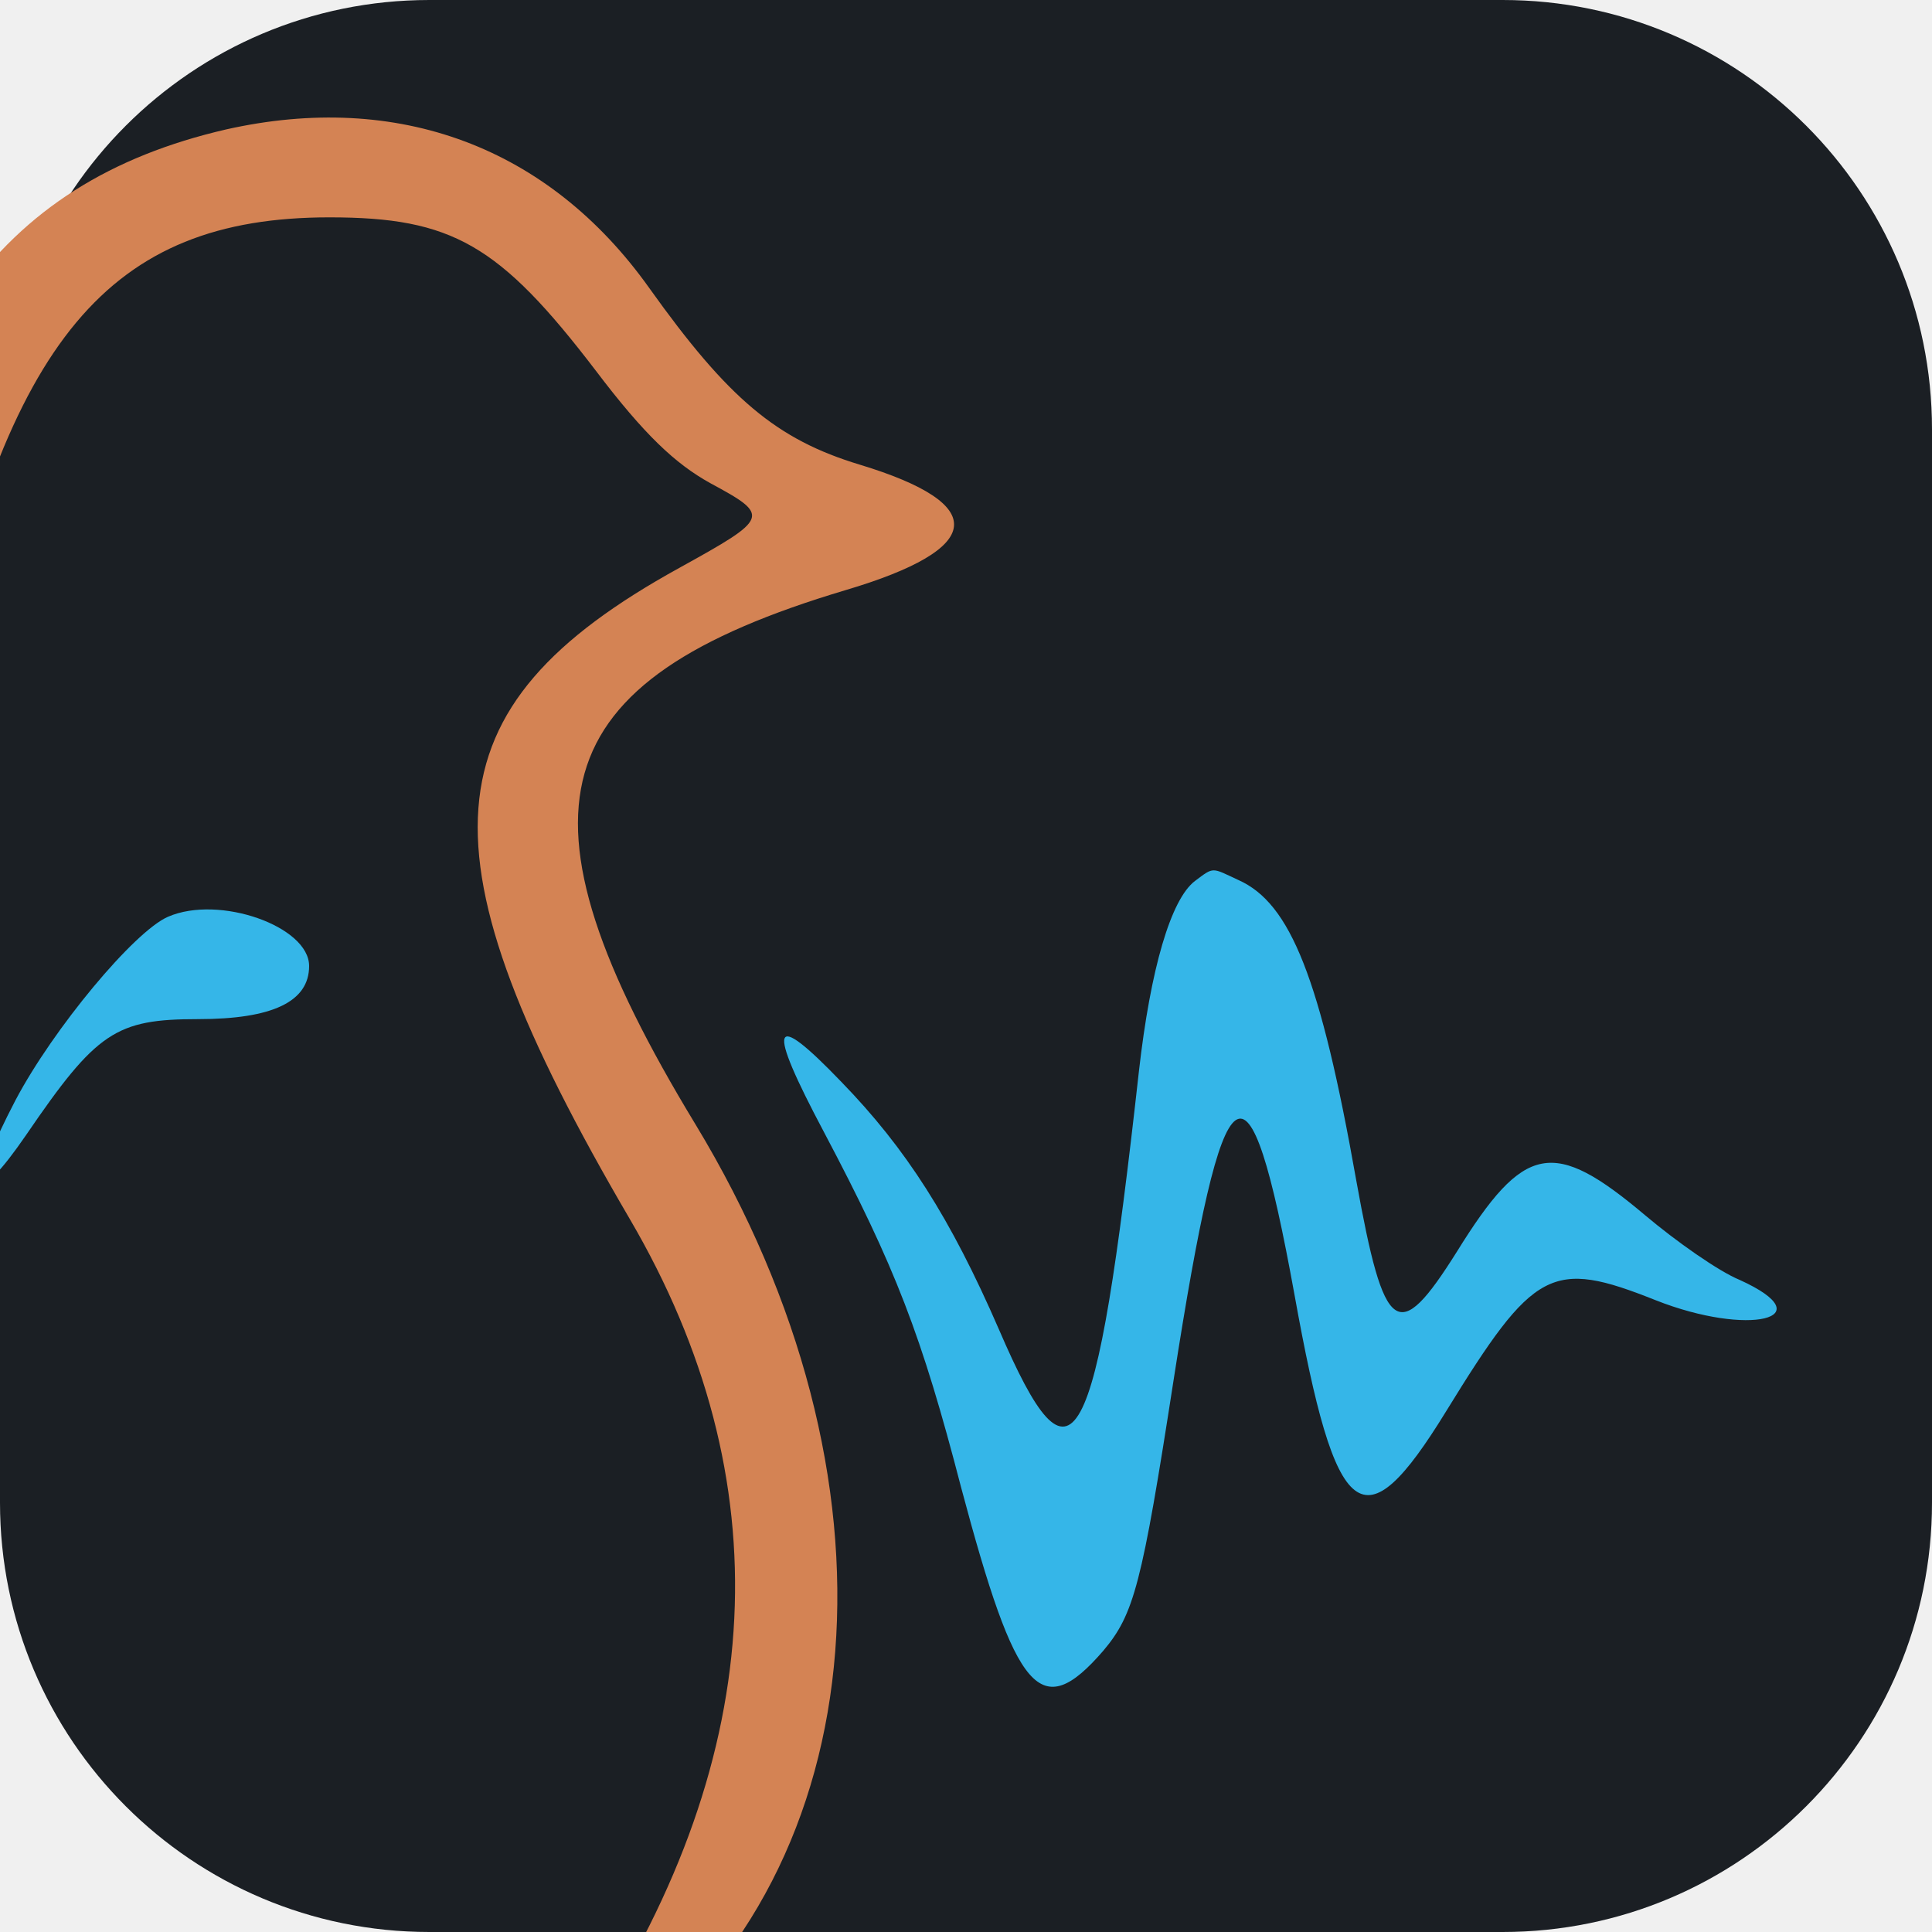
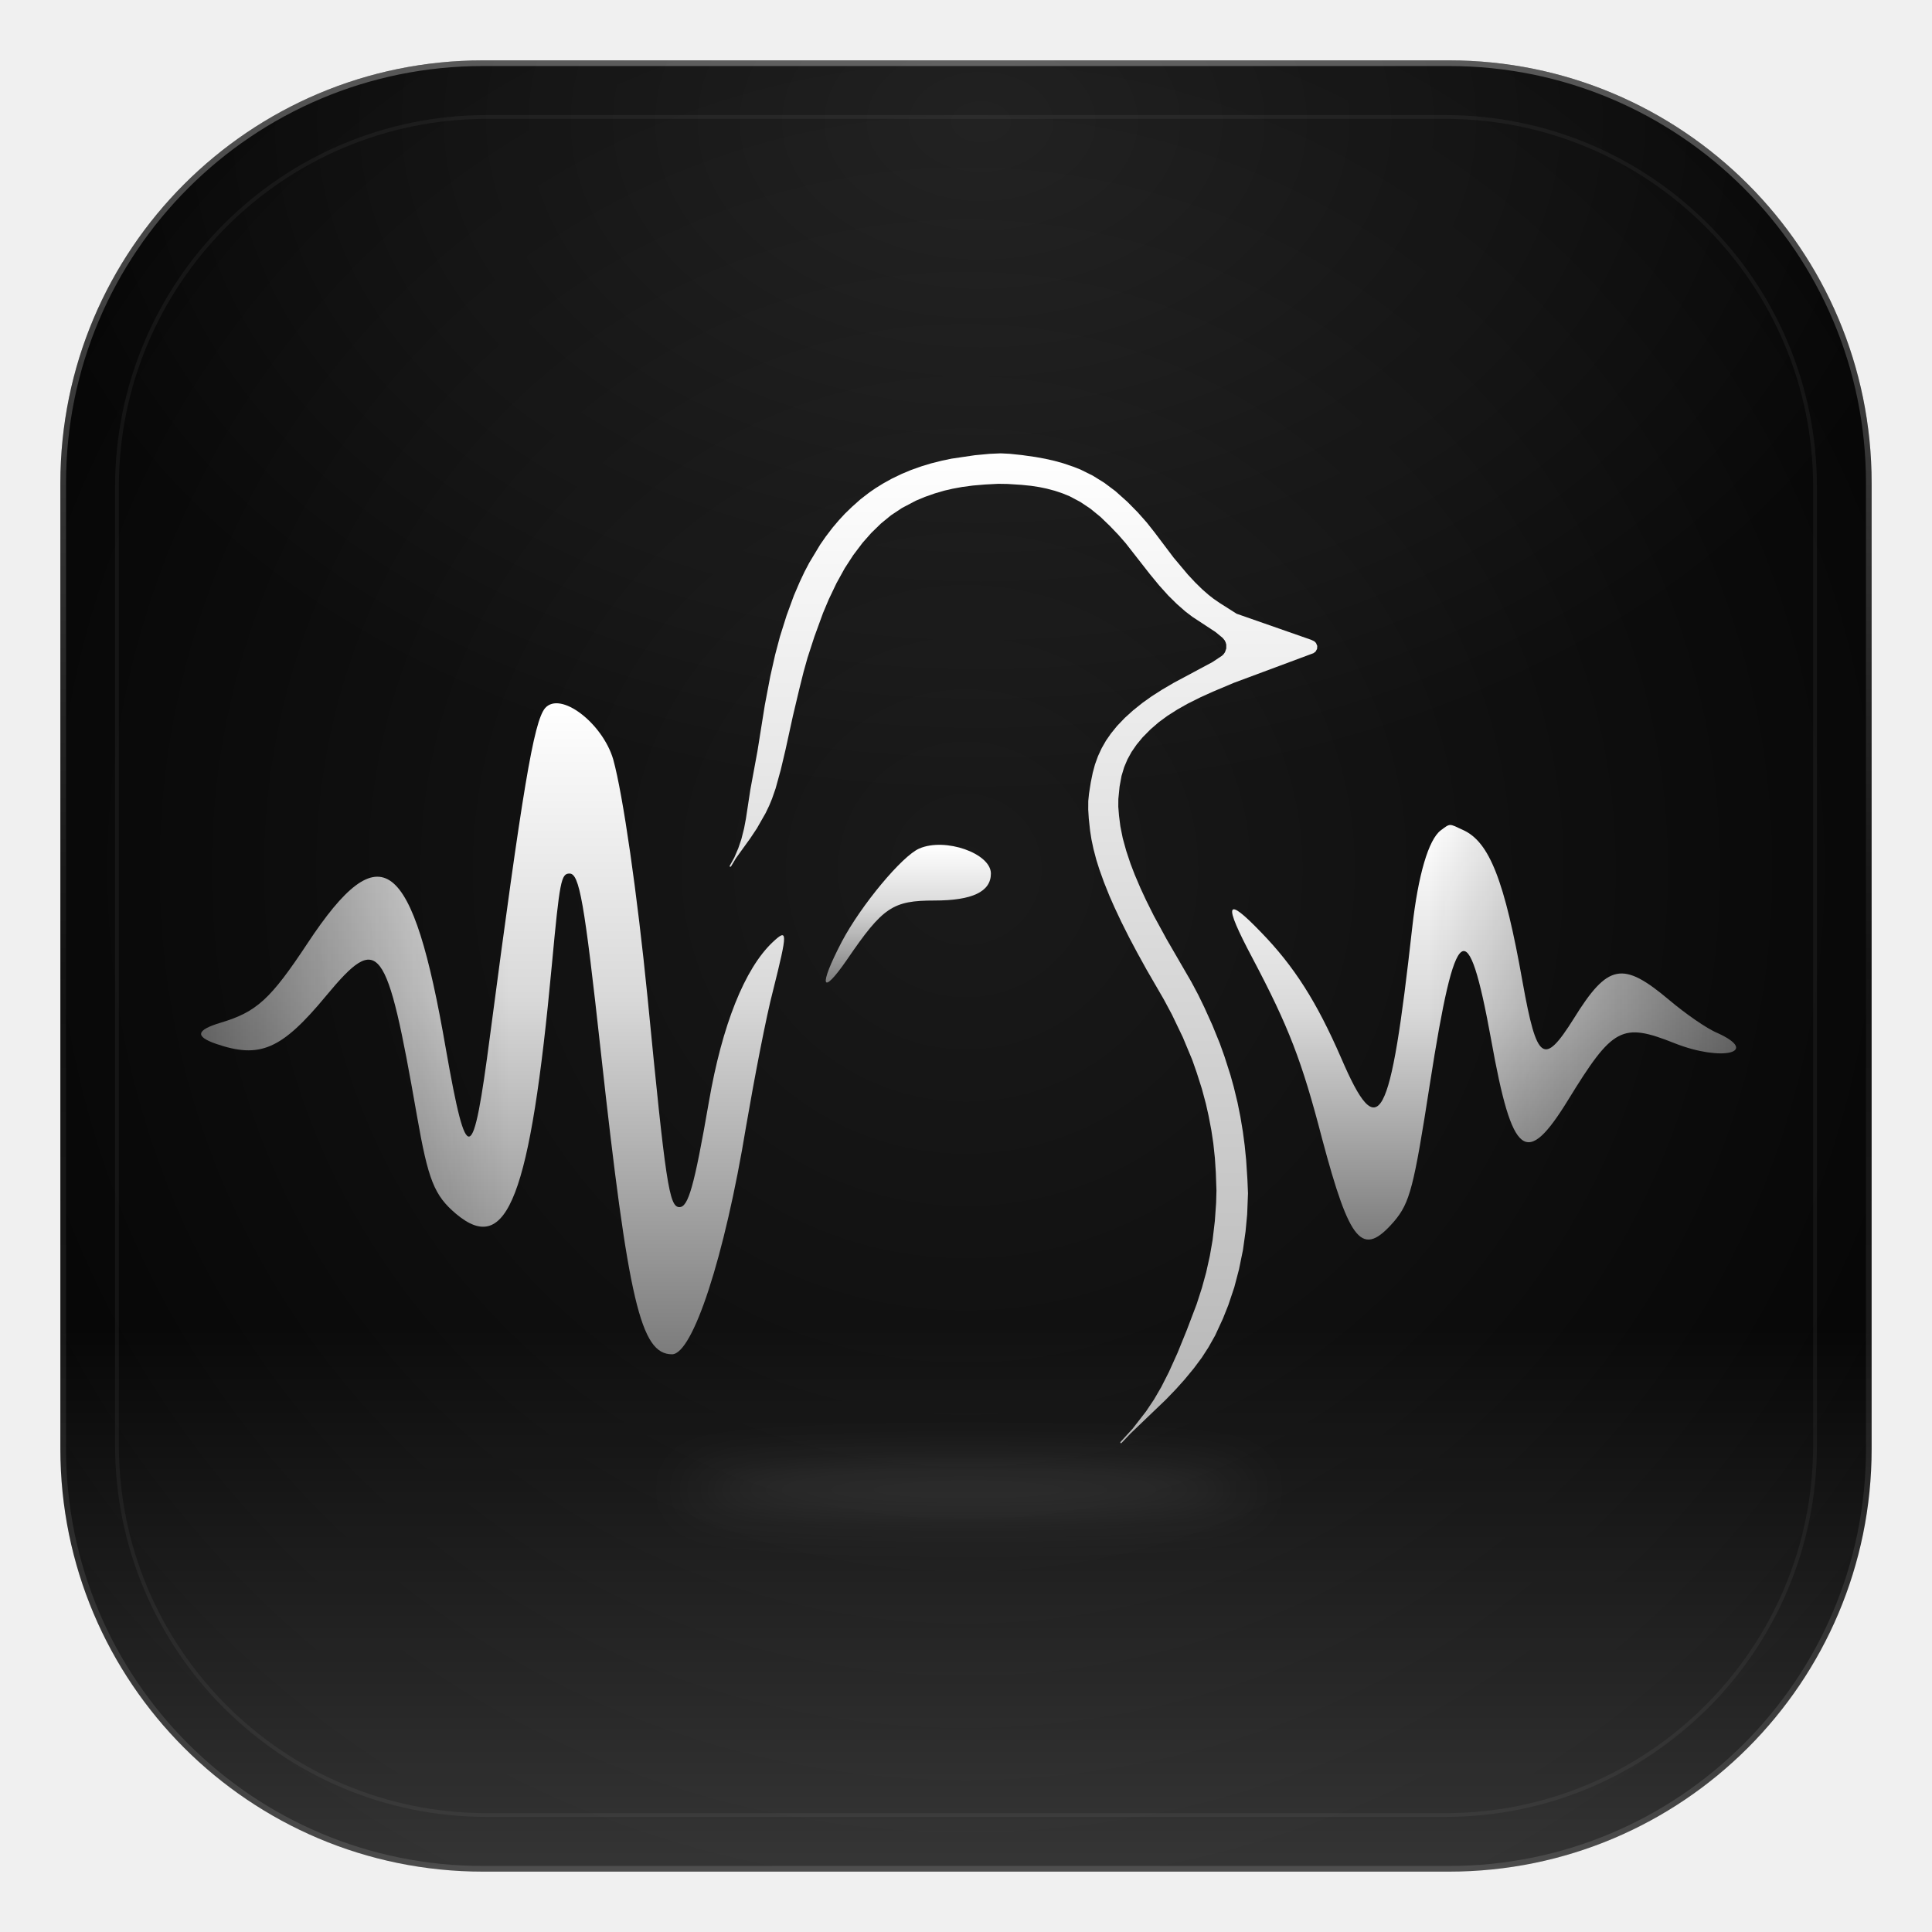
- <svg xmlns="http://www.w3.org/2000/svg" viewBox="150 10 180 180" role="img" aria-label="TuxMix icon">
-   <rect x="150" y="10" width="180" height="180" rx="40" fill="#1b1f24" />
-   <g transform="translate(240.0,100.0) scale(0.9) translate(-240.0,-100.0)">
-     <g transform="translate(0,232) scale(0.1,-0.1)" stroke="none">
-       <path d="M1634 2186 c-238 -55 -355 -220 -399 -566 -9 -69 -25 -162 -36 -208 -23 -94 -22 -100 13 -72 56 43 85 108 118 262 77 367 183 493 411 493 127 0 176 -28 276 -159 50 -66 82 -96 118 -116 63 -34 62 -36 -32 -88 -263 -145 -274 -293 -51 -674 158 -270 144 -553 -41 -838 -50 -77 -40 -87 33 -32 266 201 297 603 76 968 -198 326 -160 459 155 553 145 43 150 89 15 130 -86 26 -136 68 -218 183 -104 146 -260 204 -438 164z" fill="#d48354" stroke="none" />
-       <path d="M811 1657 c-23 -28 -46 -166 -112 -667 -35 -268 -47 -272 -90 -28 -68 394 -132 443 -282 216 -76 -115 -104 -140 -177 -162 -50 -15 -53 -28 -10 -43 90 -31 134 -12 225 98 108 130 123 110 185 -245 23 -131 35 -162 80 -200 104 -87 151 35 195 508 16 172 19 186 36 186 20 0 30 -55 64 -365 56 -508 81 -615 145 -615 42 0 107 197 151 465 17 99 41 224 55 277 30 120 30 127 -1 98 -57 -54 -103 -169 -130 -326 -30 -173 -42 -214 -60 -214 -21 0 -28 49 -65 428 -21 211 -50 413 -70 485 -22 74 -108 140 -139 104z" fill="#35b6e8" stroke="none" />
-       <path d="M2637 1408 c-25 -19 -46 -91 -58 -197 -45 -404 -68 -446 -145 -267 -50 115 -96 187 -163 256 -73 76 -78 61 -18 -52 74 -140 101 -210 142 -368 57 -214 82 -244 147 -169 32 38 40 68 73 281 52 334 77 352 125 88 43 -239 71 -261 157 -121 91 148 109 158 217 115 96 -38 175 -19 87 21 -22 9 -66 40 -98 67 -95 80 -125 75 -195 -38 -61 -97 -75 -87 -104 74 -37 209 -68 287 -122 311 -28 13 -25 14 -45 -1z" fill="#35b6e8" stroke="none" />
-       <path d="M1574 1371 c-35 -15 -119 -116 -158 -190 -48 -92 -42 -113 11 -36 73 107 93 120 178 120 77 0 115 18 115 55 0 41 -93 74 -146 51z" fill="#35b6e8" stroke="none" />
+ <svg xmlns="http://www.w3.org/2000/svg" viewBox="0 0 1024 1024" role="img" aria-label="TuxMix icon">
+   <defs>
+     <linearGradient id="bg" x1="-6.9388939e-17" y1="1" x2="7.2858386e-17" y2="2.5197169e-09">
+       <stop offset="0" stop-color="#333333" stop-opacity="1" />
+       <stop offset="0.3" stop-color="#030303" stop-opacity="1" />
+     </linearGradient>
+     <radialGradient id="vig" cx="512" cy="460.8" r="634.88" fx="512" fy="460.8" gradientUnits="userSpaceOnUse">
+       <stop offset="0" stop-color="#ffffff" stop-opacity="0.09" />
+       <stop offset="1" stop-color="#ffffff" stop-opacity="0" />
+     </radialGradient>
+     <radialGradient id="sheen" cx="426.01" cy="74.515" r="432.666" gradientTransform="matrix(1.20185,0,0,0.8320503,8,2.569636)" fx="426.01" fy="74.515" gradientUnits="userSpaceOnUse">
+       <stop offset="0" stop-color="#ffffff" stop-opacity="0.091" />
+       <stop offset="1" stop-color="#fff" stop-opacity="0" />
+     </radialGradient>
+     <linearGradient id="rim" x1="0" y1="0" x2="0" y2="1">
+       <stop offset="0" stop-color="#fff" stop-opacity="0.30" />
+       <stop offset="0.5" stop-color="#fff" stop-opacity="0.04" />
+       <stop offset="1" stop-color="#fff" stop-opacity="0.12" />
+     </linearGradient>
+     <linearGradient id="ol" x1="0" y1="0" x2="0" y2="1">
+       <stop offset="0" stop-color="#fff" />
+       <stop offset="1" stop-color="#b4b4b4" />
+     </linearGradient>
+     <linearGradient id="wv" x1="0" y1="0" x2="0" y2="1">
+       <stop offset="0" stop-color="#7c7c7c" />
+       <stop offset="0.55" stop-color="#d9d9d9" />
+       <stop offset="1" stop-color="#fff" />
+     </linearGradient>
+     <linearGradient id="fade" gradientUnits="userSpaceOnUse" x1="0" y1="0" x2="335" y2="0">
+       <stop offset="0" stop-color="#fff" stop-opacity="0.35" />
+       <stop offset="0.22" stop-color="#fff" stop-opacity="1" />
+       <stop offset="0.78" stop-color="#fff" stop-opacity="1" />
+       <stop offset="1" stop-color="#fff" stop-opacity="0.35" />
+     </linearGradient>
+     <mask id="wmask" maskUnits="userSpaceOnUse" x="-20" y="-20" width="375" height="272">
+       <rect x="-20" y="-20" width="375" height="272" fill="url(#fade)" />
+     </mask>
+     <filter id="soft" x="-0.103" y="-1.5" width="1.207" height="4">
+       <feGaussianBlur stdDeviation="5" />
+     </filter>
+     <clipPath id="tile">
+       <rect x="32" y="32" width="960" height="960" rx="224" />
+     </clipPath>
+   </defs>
+   <rect x="32" y="32" width="960" height="960" rx="224" fill="url(#bg)" />
+   <g clip-path="url(#tile)">
+     <rect width="1024" height="1024" fill="url(#vig)" x="0" y="0" />
+     <ellipse cx="520" cy="172.57" rx="520" ry="360" fill="url(#sheen)" />
+   </g>
+   <rect x="62" y="62" width="900" height="900" rx="196" fill="none" stroke="#ffffff" stroke-opacity="0.05" stroke-width="2" />
+   <rect x="33.5" y="33.5" width="957" height="957" rx="222.5" fill="none" stroke="url(#rim)" stroke-width="3" />
+   <g transform="matrix(2.6,0,0,2.6,78,203)">
+     <ellipse cx="167.5" cy="225.6" rx="58" ry="4" fill="#ffffff" opacity="0.12" filter="url(#soft)" />
+     <path d="m 118.73,98.47 0.1,0.17 0.18,-0.07 1.03,-1.72 2.89,-4.01 1.36,-2.04 1.78,-3.12 0.74,-1.54 0.57,-1.38 0.73,-2.1 1.06,-3.84 0.98,-4.15 1.5,-6.85 1.27,-5.35 0.89,-3.57 0.81,-2.89 1.39,-4.28 1.77,-4.85 1.17,-2.78 1.57,-3.29 1.69,-3.06 1.72,-2.65 1.91,-2.53 1.77,-2 1.97,-1.92 2.05,-1.68 2.24,-1.49 2.83,-1.49 1.84,-0.77 2.05,-0.72 1.92,-0.56 1.69,-0.39 1.96,-0.36 2.19,-0.29 2.48,-0.21 2.67,-0.14 1.9,0.03 2.8,0.18 1.98,0.2 1.69,0.26 1.5,0.31 1.66,0.44 1.58,0.53 1.44,0.59 2.17,1.15 2.04,1.36 2.07,1.69 1.95,1.88 1.74,1.82 1.45,1.66 4.92,6.29 1.9,2.31 1.88,2.09 1.77,1.74 1.71,1.5 1.43,1.09 4.72,3.1 1.43,1.18 0.41,0.49 0.21,0.42 0.13,0.47 v 0.79 l -0.26,0.75 -0.27,0.4 -0.34,0.33 -1.96,1.3 -7.9,4.23 -2.37,1.39 -2.11,1.35 -1.84,1.31 -1.96,1.57 -1.67,1.51 -1.57,1.64 -1.25,1.54 -1.01,1.45 -0.88,1.54 -0.75,1.61 -0.62,1.71 -0.46,1.7 -0.4,1.96 -0.36,2.29 -0.15,1.49 -0.01,1.77 0.11,1.81 0.27,2.5 0.28,1.78 0.41,1.94 0.59,2.24 0.6,1.9 0.95,2.65 1.12,2.79 1.01,2.29 1.41,3 1.57,3.13 1.64,3.09 1.93,3.5 3.51,6.06 1.65,3.08 2.24,4.67 1.92,4.61 0.89,2.54 1.07,3.35 0.82,3.06 0.55,2.45 0.56,2.94 0.4,2.66 0.32,3 0.19,2.93 0.13,3.72 -0.07,2.52 -0.26,3.66 -0.46,3.89 -0.56,3.22 -0.75,3.37 -0.86,3.13 -1.07,3.32 -2.03,5.34 -1.87,4.6 -1.76,3.9 -1.57,3.09 -1.46,2.51 -1.64,2.45 -2.74,3.53 -2.5,2.73 0.02,0.19 0.19,0.02 1.91,-2.01 7.16,-6.86 2.06,-2.14 1.76,-1.96 1.89,-2.29 1.63,-2.19 1.35,-2.09 1.36,-2.41 1.58,-3.42 1.11,-2.78 1.21,-3.61 0.97,-3.69 0.8,-3.92 0.53,-3.78 0.33,-3.48 0.17,-4.31 -0.12,-2.82 -0.26,-3.99 -0.3,-2.98 -0.37,-2.79 -0.49,-2.96 -0.59,-2.94 -0.78,-3.22 -0.67,-2.4 -1.22,-3.81 -0.95,-2.65 -1.51,-3.71 -1.65,-3.65 -1.23,-2.53 -1.41,-2.65 -5.02,-8.66 -2.63,-4.82 -1.56,-3.13 -1.13,-2.43 -1.18,-2.76 -0.87,-2.26 -0.88,-2.64 -0.71,-2.57 -0.49,-2.44 -0.28,-2.21 -0.14,-1.77 0.01,-1.59 0.25,-2.53 0.4,-2.18 0.54,-1.79 0.67,-1.58 0.83,-1.51 1.02,-1.48 1.23,-1.49 1.6,-1.62 1.7,-1.47 1.78,-1.31 2.01,-1.28 2.09,-1.18 2.66,-1.33 2.5,-1.13 4.27,-1.8 16.22,-6.04 0.44,-0.33 0.3,-0.55 0.04,-0.6 -0.26,-0.61 -0.35,-0.34 -0.63,-0.3 -15.19,-5.31 -3.5,-2.22 -1.23,-0.85 -1.01,-0.79 -1.29,-1.13 -1.42,-1.39 -1.51,-1.62 -2.89,-3.44 -3.91,-5.18 -1.55,-1.96 -1.86,-2.1 -2.1,-2.13 -2.45,-2.19 -2.24,-1.68 -2.38,-1.48 -2.5,-1.24 -1.39,-0.55 -2.15,-0.73 -1.73,-0.48 -1.94,-0.44 -1.99,-0.36 -2.75,-0.39 -2.48,-0.26 -1.83,-0.09 -2.28,0.1 -2.98,0.28 -4.75,0.7 -1.97,0.41 -2.23,0.56 -1.91,0.58 -2.17,0.77 -1.85,0.77 -2.06,0.99 -1.75,0.97 -1.55,0.96 -1.24,0.85 -1.83,1.41 -1.72,1.53 -1.44,1.39 -1.25,1.35 -1.29,1.52 -1.42,1.86 -1.13,1.63 -2.23,3.71 -0.93,1.77 -1,2.12 -1.18,2.75 -1.49,4.07 -1.35,4.29 -0.98,3.7 -0.99,4.39 -1.12,5.89 -1.5,9.39 -1.45,7.86 -0.9,5.9 -0.37,1.96 -0.57,2.26 -0.62,1.82 -0.8,1.87 z" fill="url(#ol)" />
+     <g mask="url(#wmask)">
+       <g transform="matrix(0.1,0,0,-0.1,0,232)">
+         <path d="M 811,1657 C 788,1629 765,1491 699,990 664,722 652,718 609,962 541,1356 477,1405 327,1178 251,1063 223,1038 150,1016 c -50,-15 -53,-28 -10,-43 90,-31 134,-12 225,98 108,130 123,110 185,-245 23,-131 35,-162 80,-200 104,-87 151,35 195,508 16,172 19,186 36,186 20,0 30,-55 64,-365 56,-508 81,-615 145,-615 42,0 107,197 151,465 17,99 41,224 55,277 30,120 30,127 -1,98 -57,-54 -103,-169 -130,-326 -30,-173 -42,-214 -60,-214 -21,0 -28,49 -65,428 -21,211 -50,413 -70,485 -22,74 -108,140 -139,104 z" fill="url(#wv)" />
+         <path d="m 2637,1408 c -25,-19 -46,-91 -58,-197 -45,-404 -68,-446 -145,-267 -50,115 -96,187 -163,256 -73,76 -78,61 -18,-52 74,-140 101,-210 142,-368 57,-214 82,-244 147,-169 32,38 40,68 73,281 52,334 77,352 125,88 43,-239 71,-261 157,-121 91,148 109,158 217,115 96,-38 175,-19 87,21 -22,9 -66,40 -98,67 -95,80 -125,75 -195,-38 -61,-97 -75,-87 -104,74 -37,209 -68,287 -122,311 -28,13 -25,14 -45,-1 z" fill="url(#wv)" />
+         <path d="m 1574,1371 c -35,-15 -119,-116 -158,-190 -48,-92 -42,-113 11,-36 73,107 93,120 178,120 77,0 115,18 115,55 0,41 -93,74 -146,51 z" fill="url(#wv)" />
+       </g>
    </g>
  </g>
</svg>
